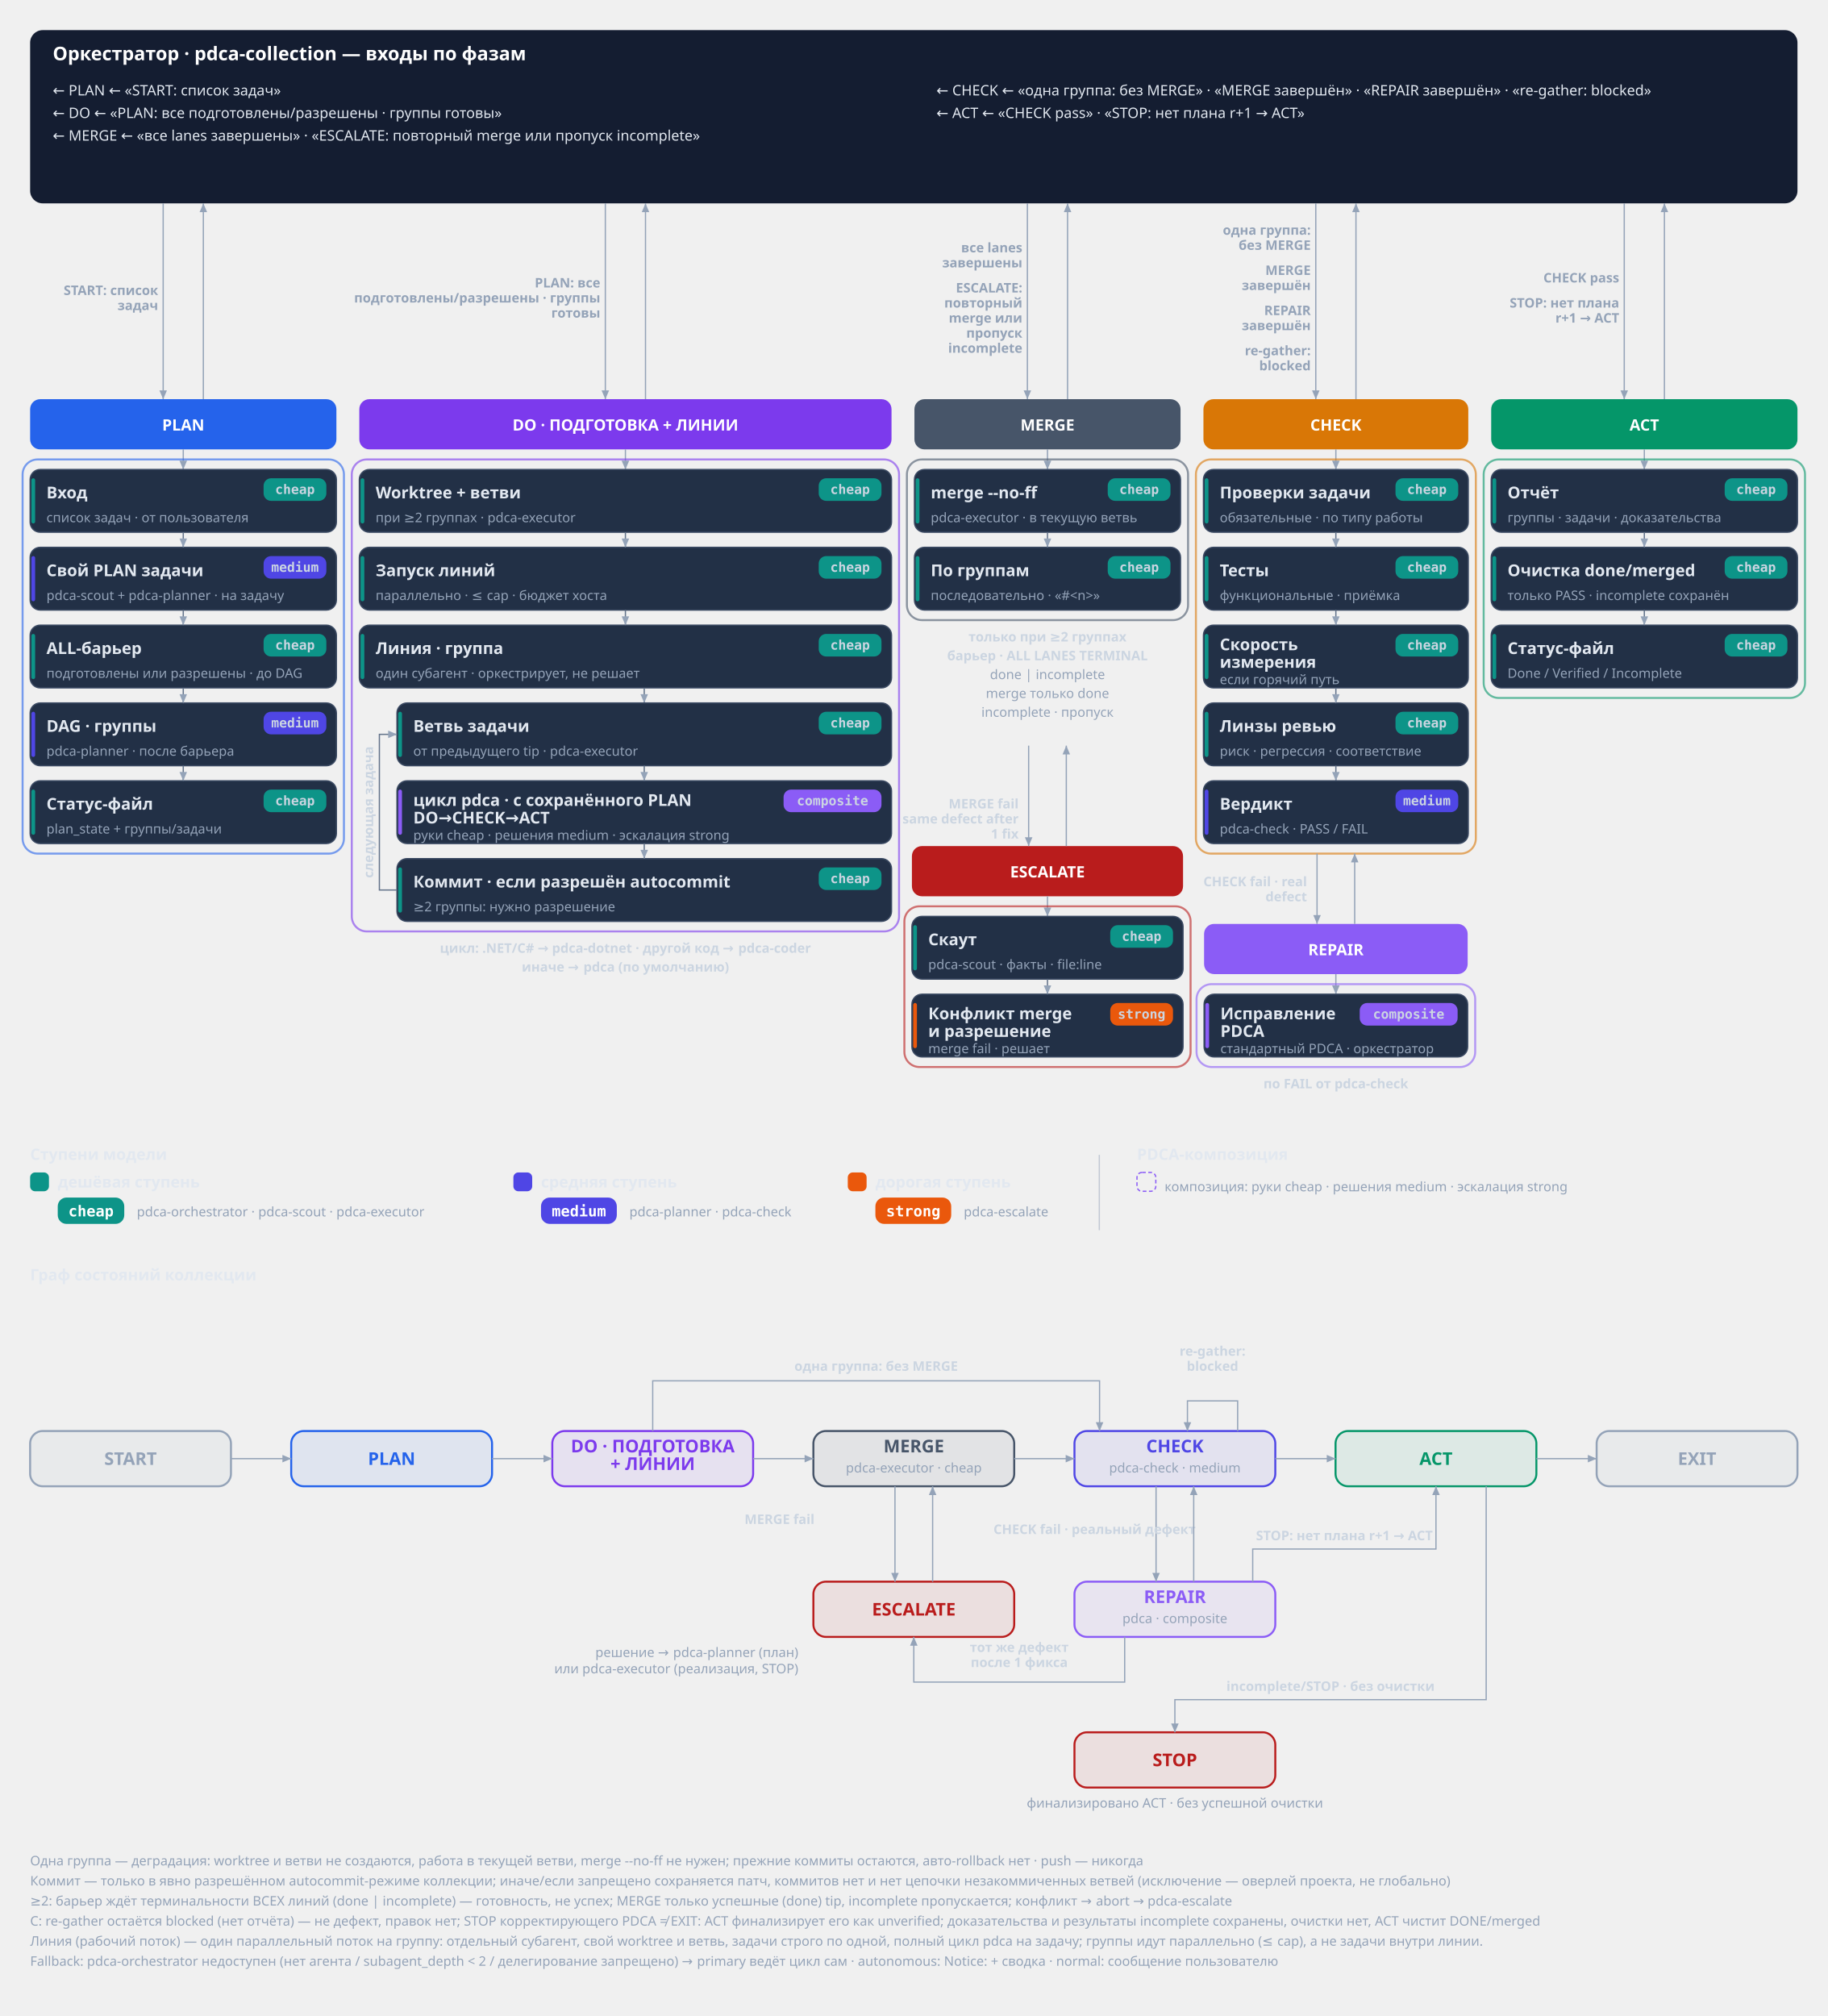
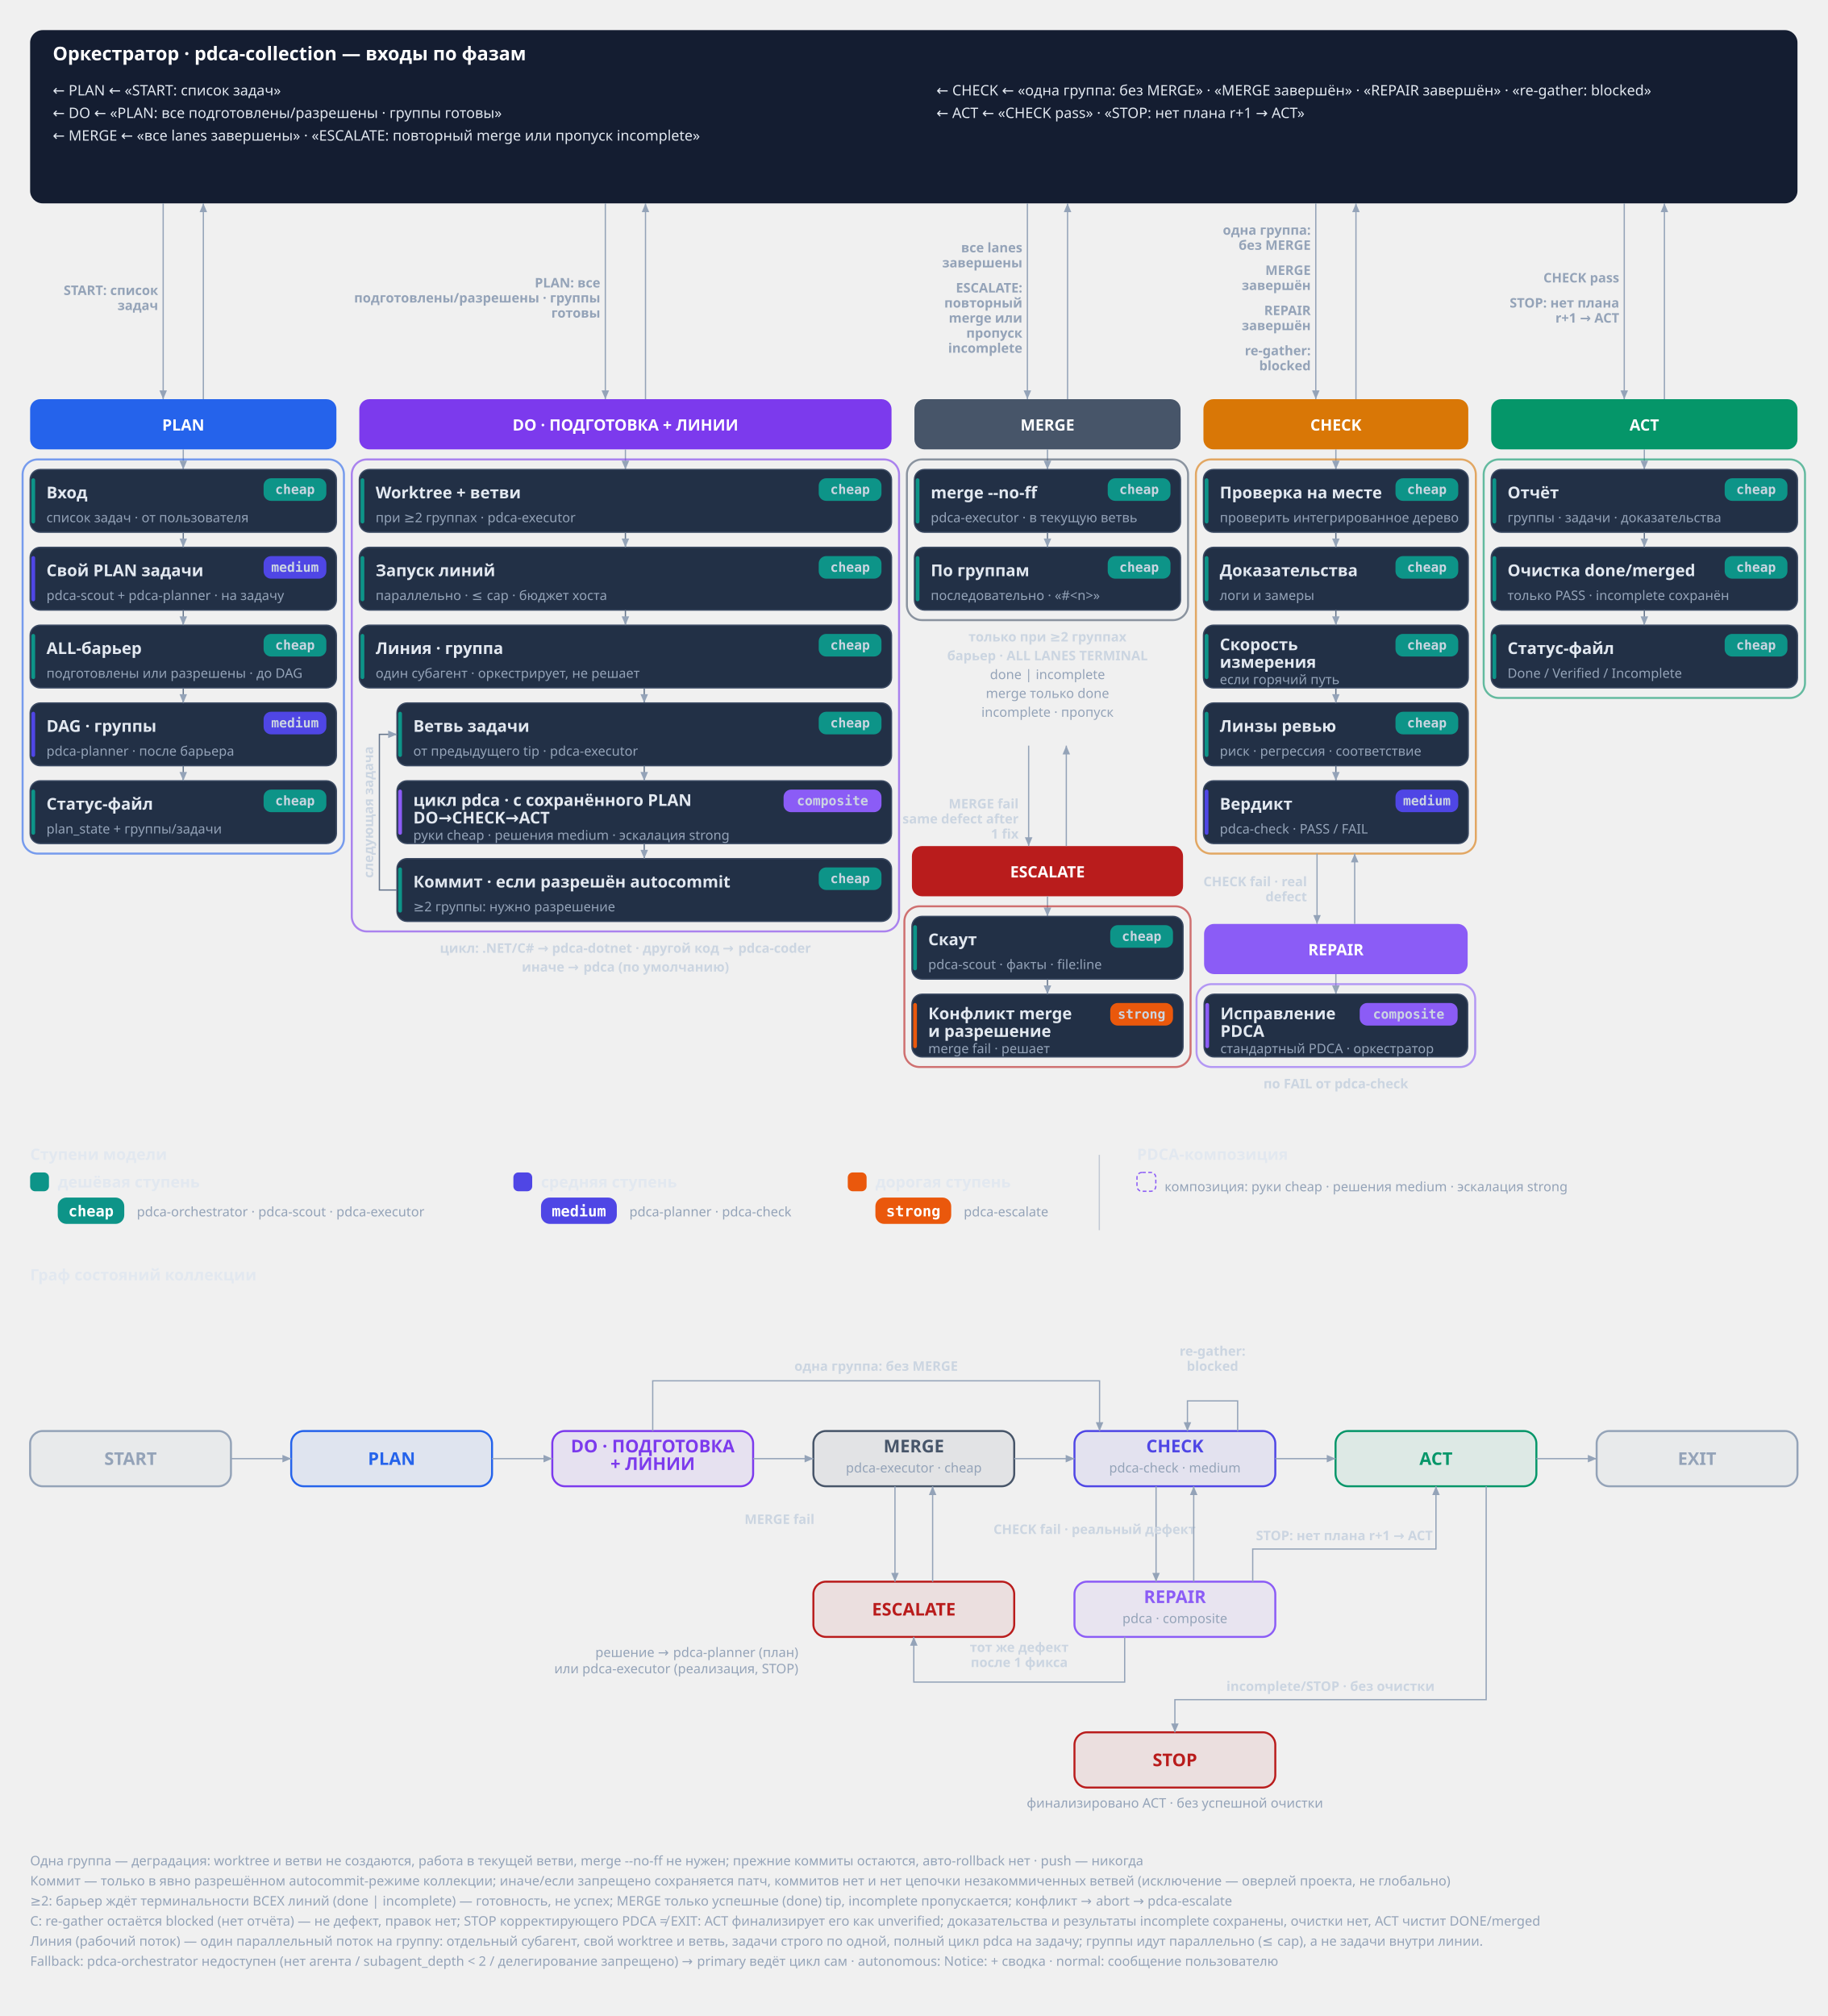
<svg xmlns="http://www.w3.org/2000/svg" viewBox="0 0 1456 1606" width="1456" font-family="Segoe UI, system-ui, sans-serif">
  <defs>
    <marker id="arrow" markerWidth="9" markerHeight="9" refX="7" refY="3" orient="auto">
      <path d="M0,0 L7,3 L0,6 Z" fill="#94a3b8" />
    </marker>
  </defs>
  <style>
.t{font-size:13px;font-weight:600;fill:#e2e8f0}
.s{font-size:10.5px;fill:#94a3b8}
.h{font-size:12.5px;font-weight:700;fill:#ffffff}
.g{font-size:10.5px;font-weight:600}
.band{fill:#141d31}
.bt{fill:#ffffff;font-size:15px;font-weight:700}
.ol{fill:#e2e8f0;font-size:11.5px}
.lt{font-size:12.5px;font-weight:700;fill:#e2e8f0}
.ls{font-size:10.5px;fill:#94a3b8}
.nt{font-size:10.5px;fill:#94a3b8}
.lm{font-family:ui-monospace,Consolas,Menlo,monospace;font-size:12px;font-weight:700}
.bm{font-family:ui-monospace,Consolas,Menlo,monospace;font-size:10.5px;font-weight:700}
.st{font-size:14px;font-weight:700}
</style>
  <rect x="24" y="24" width="1408" height="138" rx="10" class="band" data-band="orchestrator" />
  <text x="42" y="48" class="bt">Оркестратор · pdca-collection — входы по фазам</text>
  <text x="42" y="76" class="ol">← PLAN ← «START: список задач»</text>
  <text x="42" y="94" class="ol">← DO ← «PLAN: все подготовлены/разрешены · группы готовы»</text>
  <text x="42" y="112" class="ol">← MERGE ← «все lanes завершены» · «ESCALATE: повторный merge или пропуск incomplete»</text>
  <text x="746.0" y="76" class="ol">← CHECK ← «одна группа: без MERGE» · «MERGE завершён» · «REPAIR завершён» · «re-gather: blocked»</text>
  <text x="746.0" y="94" class="ol">← ACT ← «CHECK pass» · «STOP: нет плана r+1 → ACT»</text>
  <g data-column="P">
    <g data-peer-header="P">
      <rect x="24" y="318" width="244" height="40" rx="8" fill="#2563eb" />
      <text x="146.0" y="343.0" class="h" text-anchor="middle">PLAN</text>
    </g>
    <polyline points="146.0,358 146.0,374" fill="none" stroke="#94a3b8" marker-end="url(#arrow)" />
    <rect x="24" y="374" width="244" height="50" rx="8" fill="#223046" stroke="#3b4a63" stroke-width="1" />
    <rect x="25" y="381" width="3" height="36" rx="1.5" fill="#0d9488" />
    <rect x="210" y="381" width="50" height="18" rx="6" fill="#0d9488" />
    <text x="235.0" y="393.5" class="bm" fill="#cbd5e1" text-anchor="middle">cheap</text>
    <text x="37" y="397" class="t">Вход</text>
    <text x="37" y="416" class="s">список задач · от пользователя</text>
    <g data-step="task-plan">
      <rect x="24" y="436" width="244" height="50" rx="8" fill="#223046" stroke="#3b4a63" stroke-width="1" />
      <rect x="25" y="443" width="3" height="36" rx="1.5" fill="#4f46e5" />
      <rect x="210" y="443" width="50" height="18" rx="6" fill="#4f46e5" />
      <text x="235.0" y="455.5" class="bm" fill="#cbd5e1" text-anchor="middle">medium</text>
      <text x="37" y="459" class="t">Свой PLAN задачи</text>
      <text x="37" y="478" class="s">pdca-scout + pdca-planner · на задачу</text>
    </g>
    <g data-step="all-plans-barrier">
      <rect x="24" y="498" width="244" height="50" rx="8" fill="#223046" stroke="#3b4a63" stroke-width="1" />
      <rect x="25" y="505" width="3" height="36" rx="1.5" fill="#0d9488" />
      <rect x="210" y="505" width="50" height="18" rx="6" fill="#0d9488" />
      <text x="235.0" y="517.5" class="bm" fill="#cbd5e1" text-anchor="middle">cheap</text>
      <text x="37" y="521" class="t">ALL-барьер</text>
      <text x="37" y="540" class="s">подготовлены или разрешены · до DAG</text>
    </g>
    <g data-step="collection-scheduling">
      <rect x="24" y="560" width="244" height="50" rx="8" fill="#223046" stroke="#3b4a63" stroke-width="1" />
      <rect x="25" y="567" width="3" height="36" rx="1.5" fill="#4f46e5" />
      <rect x="210" y="567" width="50" height="18" rx="6" fill="#4f46e5" />
      <text x="235.0" y="579.5" class="bm" fill="#cbd5e1" text-anchor="middle">medium</text>
      <text x="37" y="583" class="t">DAG · группы</text>
      <text x="37" y="602" class="s">pdca-planner · после барьера</text>
    </g>
    <rect x="24" y="622" width="244" height="50" rx="8" fill="#223046" stroke="#3b4a63" stroke-width="1" />
    <rect x="25" y="629" width="3" height="36" rx="1.5" fill="#0d9488" />
    <rect x="210" y="629" width="50" height="18" rx="6" fill="#0d9488" />
    <text x="235.0" y="641.5" class="bm" fill="#cbd5e1" text-anchor="middle">cheap</text>
    <text x="37" y="645" class="t">Статус-файл</text>
    <text x="37" y="664" class="s">plan_state + группы/задачи</text>
    <polyline points="146.0,424 146.0,436" fill="none" stroke="#64748b" marker-end="url(#arrow)" />
    <polyline points="146.0,486 146.0,498" fill="none" stroke="#64748b" marker-end="url(#arrow)" />
    <polyline points="146.0,548 146.0,560" fill="none" stroke="#64748b" marker-end="url(#arrow)" />
    <polyline points="146.0,610 146.0,622" fill="none" stroke="#64748b" marker-end="url(#arrow)" />
    <rect x="18" y="366" width="256" height="314" rx="12" fill="none" stroke="#2563eb" stroke-opacity="0.6" stroke-width="1.6" data-frame="P" />
  </g>
  <g data-column="DO">
    <g data-peer-header="DO">
      <rect x="286.25" y="318" width="424" height="40" rx="8" fill="#7c3aed" />
      <text x="498.25" y="343.0" class="h" text-anchor="middle">DO · ПОДГОТОВКА + ЛИНИИ</text>
    </g>
    <polyline points="498.25,358 498.25,374" fill="none" stroke="#94a3b8" marker-end="url(#arrow)" />
    <rect x="286.25" y="374" width="424" height="50" rx="8" fill="#223046" stroke="#3b4a63" stroke-width="1" />
    <rect x="287.25" y="381" width="3" height="36" rx="1.5" fill="#0d9488" />
    <rect x="652.25" y="381" width="50" height="18" rx="6" fill="#0d9488" />
    <text x="677.25" y="393.5" class="bm" fill="#cbd5e1" text-anchor="middle">cheap</text>
    <text x="299.25" y="397" class="t">Worktree + ветви</text>
    <text x="299.25" y="416" class="s">при ≥2 группах · pdca-executor</text>
    <rect x="286.25" y="436" width="424" height="50" rx="8" fill="#223046" stroke="#3b4a63" stroke-width="1" />
    <rect x="287.25" y="443" width="3" height="36" rx="1.5" fill="#0d9488" />
    <rect x="652.25" y="443" width="50" height="18" rx="6" fill="#0d9488" />
    <text x="677.25" y="455.5" class="bm" fill="#cbd5e1" text-anchor="middle">cheap</text>
    <text x="299.25" y="459" class="t">Запуск линий</text>
    <text x="299.25" y="478" class="s">параллельно · ≤ cap · бюджет хоста</text>
    <polyline points="498.25,424 498.25,436" fill="none" stroke="#64748b" marker-end="url(#arrow)" />
    <rect x="286.25" y="498" width="424" height="50" rx="8" fill="#223046" stroke="#3b4a63" stroke-width="1" />
    <rect x="287.25" y="505" width="3" height="36" rx="1.5" fill="#0d9488" />
    <rect x="652.25" y="505" width="50" height="18" rx="6" fill="#0d9488" />
    <text x="677.25" y="517.5" class="bm" fill="#cbd5e1" text-anchor="middle">cheap</text>
    <text x="299.25" y="521" class="t">Линия · группа</text>
    <text x="299.25" y="540" class="s">один субагент · оркестрирует, не решает</text>
    <polyline points="498.25,486 498.25,498" fill="none" stroke="#64748b" marker-end="url(#arrow)" />
    <polyline points="513.25,548 513.25,560" fill="none" stroke="#64748b" marker-end="url(#arrow)" />
    <rect x="316.25" y="560" width="394" height="50" rx="8" fill="#223046" stroke="#3b4a63" stroke-width="1" />
    <rect x="317.25" y="567" width="3" height="36" rx="1.5" fill="#0d9488" />
    <rect x="652.25" y="567" width="50" height="18" rx="6" fill="#0d9488" />
    <text x="677.25" y="579.5" class="bm" fill="#cbd5e1" text-anchor="middle">cheap</text>
    <text x="329.25" y="583" class="t">Ветвь задачи</text>
    <text x="329.25" y="602" class="s">от предыдущего tip · pdca-executor</text>
    <rect x="316.25" y="622" width="394" height="50" rx="8" fill="#223046" stroke="#3b4a63" stroke-width="1" />
    <rect x="317.25" y="629" width="3" height="36" rx="1.5" fill="#8b5cf6" />
    <rect x="624.25" y="629" width="78" height="18" rx="6" fill="#8b5cf6" />
    <text x="663.25" y="641.5" class="bm" fill="#cbd5e1" text-anchor="middle">composite</text>
    <text x="329.25" y="642" class="t">цикл pdca · с сохранённого PLAN</text>
    <text x="329.25" y="656" class="t">DO→CHECK→ACT</text>
    <text x="329.25" y="669" class="s">руки cheap · решения medium · эскалация strong</text>
    <polyline points="513.25,610 513.25,622" fill="none" stroke="#64748b" marker-end="url(#arrow)" />
    <rect x="316.25" y="684" width="394" height="50" rx="8" fill="#223046" stroke="#3b4a63" stroke-width="1" />
    <rect x="317.25" y="691" width="3" height="36" rx="1.5" fill="#0d9488" />
    <rect x="652.25" y="691" width="50" height="18" rx="6" fill="#0d9488" />
    <text x="677.25" y="703.5" class="bm" fill="#cbd5e1" text-anchor="middle">cheap</text>
    <text x="329.25" y="707" class="t">Коммит · если разрешён autocommit</text>
    <text x="329.25" y="726" class="s">≥2 группы: нужно разрешение</text>
    <polyline points="513.25,672 513.25,684" fill="none" stroke="#64748b" marker-end="url(#arrow)" />
    <path d="M316.25,709.0 L302.25,709.0 L302.25,585.0 L316.25,585.0" fill="none" stroke="#64748b" marker-end="url(#arrow)" />
    <text x="297.25" y="647.0" class="g" fill="#cbd5e1" text-anchor="middle" transform="rotate(-90 297.25 647.0)">следующая задача</text>
    <rect x="280.25" y="366" width="436" height="376" rx="12" fill="none" stroke="#7c3aed" stroke-opacity="0.6" stroke-width="1.6" data-frame="DO" />
    <text x="498.25" y="759" class="g" fill="#cbd5e1" text-anchor="middle">цикл: .NET/C# → pdca-dotnet · другой код → pdca-coder</text>
    <text x="498.25" y="774" class="g" fill="#cbd5e1" text-anchor="middle">иначе → pdca (по умолчанию)</text>
  </g>
  <g data-column="MERGE">
    <g data-peer-header="MERGE">
      <rect x="728.5" y="318" width="212" height="40" rx="8" fill="#475569" />
      <text x="834.5" y="343.0" class="h" text-anchor="middle">MERGE</text>
    </g>
    <polyline points="834.5,358 834.5,374" fill="none" stroke="#94a3b8" marker-end="url(#arrow)" />
    <rect x="728.5" y="374" width="212" height="50" rx="8" fill="#223046" stroke="#3b4a63" stroke-width="1" />
    <rect x="729.5" y="381" width="3" height="36" rx="1.5" fill="#0d9488" />
    <rect x="882.5" y="381" width="50" height="18" rx="6" fill="#0d9488" />
    <text x="907.5" y="393.5" class="bm" fill="#cbd5e1" text-anchor="middle">cheap</text>
    <text x="741.5" y="397" class="t">merge --no-ff</text>
    <text x="741.5" y="416" class="s">pdca-executor · в текущую ветвь</text>
    <rect x="728.5" y="436" width="212" height="50" rx="8" fill="#223046" stroke="#3b4a63" stroke-width="1" />
    <rect x="729.5" y="443" width="3" height="36" rx="1.5" fill="#0d9488" />
    <rect x="882.5" y="443" width="50" height="18" rx="6" fill="#0d9488" />
    <text x="907.5" y="455.5" class="bm" fill="#cbd5e1" text-anchor="middle">cheap</text>
    <text x="741.5" y="459" class="t">По группам</text>
    <text x="741.5" y="478" class="s">последовательно · «#&lt;n&gt;»</text>
    <polyline points="834.5,424 834.5,436" fill="none" stroke="#64748b" marker-end="url(#arrow)" />
    <g data-condition="all-lanes-terminal">
      <rect x="722.5" y="366" width="224" height="128" rx="12" fill="none" stroke="#475569" stroke-opacity="0.6" stroke-width="1.6" data-frame="MERGE" />
      <text x="834.5" y="511" class="g" fill="#cbd5e1" text-anchor="middle">только при ≥2 группах</text>
      <text x="834.5" y="526" class="g" fill="#cbd5e1" text-anchor="middle">барьер · ALL LANES TERMINAL</text>
      <text x="834.5" y="541" class="ls" fill="#94a3b8" text-anchor="middle">done | incomplete</text>
      <text x="834.5" y="556" class="ls" fill="#94a3b8" text-anchor="middle">merge только done</text>
      <text x="834.5" y="571" class="ls" fill="#94a3b8" text-anchor="middle">incomplete · пропуск</text>
    </g>
  </g>
  <g data-column="C" data-role="pdca-check" data-tier="medium">
    <g data-peer-header="C">
      <rect x="958.75" y="318" width="211" height="40" rx="8" fill="#d97706" />
      <text x="1064.25" y="343.0" class="h" text-anchor="middle">CHECK</text>
    </g>
    <polyline points="1064.25,358 1064.25,374" fill="none" stroke="#94a3b8" marker-end="url(#arrow)" />
    <rect x="958.75" y="374" width="211" height="50" rx="8" fill="#223046" stroke="#3b4a63" stroke-width="1" />
    <rect x="959.75" y="381" width="3" height="36" rx="1.5" fill="#0d9488" />
    <rect x="1111.75" y="381" width="50" height="18" rx="6" fill="#0d9488" />
    <text x="1136.75" y="393.5" class="bm" fill="#cbd5e1" text-anchor="middle">cheap</text>
-     <text x="971.75" y="397" class="t">Проверки задачи</text>
-     <text x="971.75" y="416" class="s">обязательные · по типу работы</text>
+     <text x="971.75" y="397" class="t">Проверка на месте</text>
+     <text x="971.75" y="416" class="s">проверить интегрированное дерево</text>
    <rect x="958.75" y="436" width="211" height="50" rx="8" fill="#223046" stroke="#3b4a63" stroke-width="1" />
    <rect x="959.75" y="443" width="3" height="36" rx="1.5" fill="#0d9488" />
    <rect x="1111.75" y="443" width="50" height="18" rx="6" fill="#0d9488" />
    <text x="1136.75" y="455.5" class="bm" fill="#cbd5e1" text-anchor="middle">cheap</text>
-     <text x="971.75" y="459" class="t">Тесты</text>
-     <text x="971.75" y="478" class="s">функциональные · приёмка</text>
+     <text x="971.75" y="459" class="t">Доказательства</text>
+     <text x="971.75" y="478" class="s">логи и замеры</text>
    <rect x="958.75" y="498" width="211" height="50" rx="8" fill="#223046" stroke="#3b4a63" stroke-width="1" />
    <rect x="959.75" y="505" width="3" height="36" rx="1.5" fill="#0d9488" />
    <rect x="1111.75" y="505" width="50" height="18" rx="6" fill="#0d9488" />
    <text x="1136.75" y="517.5" class="bm" fill="#cbd5e1" text-anchor="middle">cheap</text>
    <text x="971.75" y="518" class="t">Скорость</text>
    <text x="971.75" y="532" class="t">измерения</text>
    <text x="971.75" y="545" class="s">если горячий путь</text>
    <rect x="958.75" y="560" width="211" height="50" rx="8" fill="#223046" stroke="#3b4a63" stroke-width="1" />
    <rect x="959.75" y="567" width="3" height="36" rx="1.5" fill="#0d9488" />
    <rect x="1111.75" y="567" width="50" height="18" rx="6" fill="#0d9488" />
    <text x="1136.75" y="579.5" class="bm" fill="#cbd5e1" text-anchor="middle">cheap</text>
    <text x="971.75" y="583" class="t">Линзы ревью</text>
    <text x="971.75" y="602" class="s">риск · регрессия · соответствие</text>
    <polyline points="1064.25,424 1064.25,436" fill="none" stroke="#64748b" marker-end="url(#arrow)" />
    <polyline points="1064.25,486 1064.25,498" fill="none" stroke="#64748b" marker-end="url(#arrow)" />
    <polyline points="1064.25,548 1064.25,560" fill="none" stroke="#64748b" marker-end="url(#arrow)" />
    <polyline points="1064.25,610 1064.25,622" fill="none" stroke="#64748b" marker-end="url(#arrow)" />
    <g data-step="check-verdict" data-role="pdca-check" data-tier="medium">
      <rect x="958.75" y="622" width="211" height="50" rx="8" fill="#223046" stroke="#3b4a63" stroke-width="1" />
      <rect x="959.75" y="629" width="3" height="36" rx="1.5" fill="#4f46e5" />
      <rect x="1111.75" y="629" width="50" height="18" rx="6" fill="#4f46e5" />
      <text x="1136.75" y="641.5" class="bm" fill="#cbd5e1" text-anchor="middle">medium</text>
      <text x="971.75" y="645" class="t">Вердикт</text>
      <text x="971.75" y="664" class="s">pdca-check · PASS / FAIL</text>
    </g>
    <rect x="952.75" y="366" width="223" height="314" rx="12" fill="none" stroke="#d97706" stroke-opacity="0.6" stroke-width="1.6" data-frame="C" />
  </g>
  <g data-column="A">
    <g data-peer-header="A">
      <rect x="1188.0" y="318" width="244" height="40" rx="8" fill="#059669" />
      <text x="1310.0" y="343.0" class="h" text-anchor="middle">ACT</text>
    </g>
    <polyline points="1310.0,358 1310.0,374" fill="none" stroke="#94a3b8" marker-end="url(#arrow)" />
    <rect x="1188.0" y="374" width="244" height="50" rx="8" fill="#223046" stroke="#3b4a63" stroke-width="1" />
    <rect x="1189.0" y="381" width="3" height="36" rx="1.5" fill="#0d9488" />
    <rect x="1374.0" y="381" width="50" height="18" rx="6" fill="#0d9488" />
    <text x="1399.0" y="393.5" class="bm" fill="#cbd5e1" text-anchor="middle">cheap</text>
    <text x="1201.0" y="397" class="t">Отчёт</text>
    <text x="1201.0" y="416" class="s">группы · задачи · доказательства</text>
    <rect x="1188.0" y="436" width="244" height="50" rx="8" fill="#223046" stroke="#3b4a63" stroke-width="1" />
    <rect x="1189.0" y="443" width="3" height="36" rx="1.5" fill="#0d9488" />
    <rect x="1374.0" y="443" width="50" height="18" rx="6" fill="#0d9488" />
    <text x="1399.0" y="455.5" class="bm" fill="#cbd5e1" text-anchor="middle">cheap</text>
    <text x="1201.0" y="459" class="t">Очистка done/merged</text>
    <text x="1201.0" y="478" class="s">только PASS · incomplete сохранён</text>
    <rect x="1188.0" y="498" width="244" height="50" rx="8" fill="#223046" stroke="#3b4a63" stroke-width="1" />
    <rect x="1189.0" y="505" width="3" height="36" rx="1.5" fill="#0d9488" />
    <rect x="1374.0" y="505" width="50" height="18" rx="6" fill="#0d9488" />
    <text x="1399.0" y="517.5" class="bm" fill="#cbd5e1" text-anchor="middle">cheap</text>
    <text x="1201.0" y="521" class="t">Статус-файл</text>
    <text x="1201.0" y="540" class="s">Done / Verified / Incomplete</text>
    <polyline points="1310.0,424 1310.0,436" fill="none" stroke="#64748b" marker-end="url(#arrow)" />
    <polyline points="1310.0,486 1310.0,498" fill="none" stroke="#64748b" marker-end="url(#arrow)" />
    <rect x="1182.0" y="366" width="256" height="190" rx="12" fill="none" stroke="#059669" stroke-opacity="0.6" stroke-width="1.6" data-frame="A" />
  </g>
  <g data-column="REPAIR" data-child-of="C" data-dispatched-by="orchestrator" data-main-recovery="corrective-pdca" data-composition="composite">
    <g data-peer-header="REPAIR">
      <rect x="959.25" y="736" width="210" height="40" rx="8" fill="#8b5cf6" />
      <text x="1064.25" y="761.0" class="h" text-anchor="middle">REPAIR</text>
    </g>
    <polyline points="1064.25,776 1064.25,792" fill="none" stroke="#94a3b8" marker-end="url(#arrow)" />
    <rect x="959.25" y="792" width="210" height="50" rx="8" fill="#223046" stroke="#3b4a63" stroke-width="1" />
    <rect x="960.25" y="799" width="3" height="36" rx="1.5" fill="#8b5cf6" />
    <rect x="1083.25" y="799" width="78" height="18" rx="6" fill="#8b5cf6" />
    <text x="1122.25" y="811.5" class="bm" fill="#cbd5e1" text-anchor="middle">composite</text>
    <text x="972.25" y="812" class="t">Исправление</text>
    <text x="972.25" y="826" class="t">PDCA</text>
    <text x="972.25" y="839" class="s">стандартный PDCA · оркестратор</text>
    <rect x="953.25" y="784" width="222" height="66" rx="12" fill="none" stroke="#8b5cf6" stroke-opacity="0.6" stroke-width="1.6" data-frame="REPAIR" />
    <text x="1064.25" y="867" class="g" fill="#cbd5e1" text-anchor="middle">по FAIL от pdca-check</text>
  </g>
  <g data-bus="dispatch" data-origin="C" data-target="REPAIR" data-kind="dispatch">
    <polyline points="1049.25,680 1049.25,736" fill="none" stroke="#94a3b8" marker-end="url(#arrow)" />
    <g data-entry-from="C" data-entry-to="REPAIR" data-entry-condition="FAIL">
      <text x="1041.25" y="706" class="g" fill="#cbd5e1" text-anchor="end">CHECK fail · real</text>
      <text x="1041.25" y="718" class="g" fill="#cbd5e1" text-anchor="end">defect</text>
    </g>
  </g>
  <g data-bus="result" data-origin="REPAIR" data-target="C" data-kind="result">
    <polyline points="1079.25,736 1079.25,680" fill="none" stroke="#94a3b8" marker-end="url(#arrow)" />
  </g>
  <g data-column="E" data-child-of="MERGE" data-dispatched-by="orchestrator">
    <g data-peer-header="E">
      <rect x="726.5" y="674" width="216" height="40" rx="8" fill="#b91c1c" />
      <text x="834.5" y="699.0" class="h" text-anchor="middle">ESCALATE</text>
    </g>
    <polyline points="834.5,714 834.5,730" fill="none" stroke="#94a3b8" marker-end="url(#arrow)" />
    <rect x="726.5" y="730" width="216" height="50" rx="8" fill="#223046" stroke="#3b4a63" stroke-width="1" />
    <rect x="727.5" y="737" width="3" height="36" rx="1.5" fill="#0d9488" />
    <rect x="884.5" y="737" width="50" height="18" rx="6" fill="#0d9488" />
    <text x="909.5" y="749.5" class="bm" fill="#cbd5e1" text-anchor="middle">cheap</text>
    <text x="739.5" y="753" class="t">Скаут</text>
    <text x="739.5" y="772" class="s">pdca-scout · факты · file:line</text>
    <rect x="726.5" y="792" width="216" height="50" rx="8" fill="#223046" stroke="#3b4a63" stroke-width="1" />
    <rect x="727.5" y="799" width="3" height="36" rx="1.5" fill="#ea580c" />
    <rect x="884.5" y="799" width="50" height="18" rx="6" fill="#ea580c" />
    <text x="909.5" y="811.5" class="bm" fill="#cbd5e1" text-anchor="middle">strong</text>
    <text x="739.5" y="812" class="t">Конфликт merge</text>
    <text x="739.5" y="826" class="t">и разрешение</text>
    <text x="739.5" y="839" class="s">merge fail · решает</text>
    <polyline points="834.5,780 834.5,792" fill="none" stroke="#64748b" marker-end="url(#arrow)" />
    <rect x="720.5" y="722" width="228" height="128" rx="12" fill="none" stroke="#b91c1c" stroke-opacity="0.6" stroke-width="1.6" data-frame="E" />
  </g>
  <g data-bus="dispatch" data-origin="MERGE" data-target="E" data-kind="dispatch">
    <polyline points="819.5,594 819.5,674" fill="none" stroke="#94a3b8" marker-end="url(#arrow)" />
    <g data-entry-from="MERGE" data-entry-to="ESCALATE" data-entry-condition="merge-conflict">
      <text x="811.5" y="644" class="g" fill="#cbd5e1" text-anchor="end">MERGE fail</text>
    </g>
    <g data-entry-from="REPAIR" data-entry-to="ESCALATE" data-entry-condition="same defect after 1 fix">
      <text x="811.5" y="656" class="g" fill="#cbd5e1" text-anchor="end">same defect after</text>
      <text x="811.5" y="668" class="g" fill="#cbd5e1" text-anchor="end">1 fix</text>
    </g>
  </g>
  <g data-bus="result" data-origin="E" data-target="MERGE" data-kind="result">
    <polyline points="849.5,674 849.5,594" fill="none" stroke="#94a3b8" marker-end="url(#arrow)" />
  </g>
  <g data-bus="dispatch" data-origin="orchestrator" data-target="P" data-kind="dispatch">
    <polyline points="130.0,162 130.0,318" fill="none" stroke="#94a3b8" marker-end="url(#arrow)" />
    <g data-entry-from="START" data-entry-to="P" data-entry-condition="start">
      <text x="126.0" y="235.0" class="g" fill="#94a3b8" text-anchor="end">START: список</text>
      <text x="126.0" y="247.0" class="g" fill="#94a3b8" text-anchor="end">задач</text>
    </g>
  </g>
  <g data-bus="result" data-origin="P" data-target="orchestrator" data-kind="result">
    <polyline points="162.0,318 162.0,162" fill="none" stroke="#94a3b8" marker-end="url(#arrow)" />
  </g>
  <g data-bus="dispatch" data-origin="orchestrator" data-target="DO" data-kind="dispatch">
    <polyline points="482.25,162 482.25,318" fill="none" stroke="#94a3b8" marker-end="url(#arrow)" />
    <g data-entry-from="P" data-entry-to="DO" data-entry-condition="groups">
      <text x="478.25" y="229.0" class="g" fill="#94a3b8" text-anchor="end">PLAN: все</text>
      <text x="478.25" y="241.0" class="g" fill="#94a3b8" text-anchor="end">подготовлены/разрешены · группы</text>
      <text x="478.25" y="253.0" class="g" fill="#94a3b8" text-anchor="end">готовы</text>
    </g>
  </g>
  <g data-bus="result" data-origin="DO" data-target="orchestrator" data-kind="result">
    <polyline points="514.25,318 514.25,162" fill="none" stroke="#94a3b8" marker-end="url(#arrow)" />
  </g>
  <g data-bus="dispatch" data-origin="orchestrator" data-target="MERGE" data-kind="dispatch">
    <polyline points="818.5,162 818.5,318" fill="none" stroke="#94a3b8" marker-end="url(#arrow)" />
    <g data-entry-from="DO" data-entry-to="MERGE" data-entry-condition="≥2 · all-lanes-terminal">
      <text x="814.5" y="201.0" class="g" fill="#94a3b8" text-anchor="end">все lanes</text>
      <text x="814.5" y="213.0" class="g" fill="#94a3b8" text-anchor="end">завершены</text>
    </g>
    <g data-entry-from="ESCALATE" data-entry-to="MERGE" data-entry-condition="resolved/reorder/mark incomplete">
      <text x="814.5" y="233.0" class="g" fill="#94a3b8" text-anchor="end">ESCALATE:</text>
      <text x="814.5" y="245.0" class="g" fill="#94a3b8" text-anchor="end">повторный</text>
      <text x="814.5" y="257.0" class="g" fill="#94a3b8" text-anchor="end">merge или</text>
      <text x="814.5" y="269.0" class="g" fill="#94a3b8" text-anchor="end">пропуск</text>
      <text x="814.5" y="281.0" class="g" fill="#94a3b8" text-anchor="end">incomplete</text>
    </g>
  </g>
  <g data-bus="result" data-origin="MERGE" data-target="orchestrator" data-kind="result">
    <polyline points="850.5,318 850.5,162" fill="none" stroke="#94a3b8" marker-end="url(#arrow)" />
  </g>
  <g data-bus="dispatch" data-origin="orchestrator" data-target="C" data-kind="dispatch">
    <polyline points="1048.25,162 1048.25,318" fill="none" stroke="#94a3b8" marker-end="url(#arrow)" />
    <g data-entry-from="DO" data-entry-to="C" data-entry-condition="one group · no merge">
      <text x="1044.25" y="187.0" class="g" fill="#94a3b8" text-anchor="end">одна группа:</text>
      <text x="1044.25" y="199.0" class="g" fill="#94a3b8" text-anchor="end">без MERGE</text>
    </g>
    <g data-entry-from="MERGE" data-entry-to="C" data-entry-condition="integration complete">
      <text x="1044.25" y="219.0" class="g" fill="#94a3b8" text-anchor="end">MERGE</text>
      <text x="1044.25" y="231.0" class="g" fill="#94a3b8" text-anchor="end">завершён</text>
    </g>
    <g data-entry-from="REPAIR" data-entry-to="C" data-entry-condition="full-verification">
      <text x="1044.25" y="251.0" class="g" fill="#94a3b8" text-anchor="end">REPAIR</text>
      <text x="1044.25" y="263.0" class="g" fill="#94a3b8" text-anchor="end">завершён</text>
    </g>
    <g data-entry-from="C" data-entry-to="C" data-entry-condition="re-gather">
      <text x="1044.25" y="283.0" class="g" fill="#94a3b8" text-anchor="end">re-gather:</text>
      <text x="1044.25" y="295.0" class="g" fill="#94a3b8" text-anchor="end">blocked</text>
    </g>
  </g>
  <g data-bus="result" data-origin="C" data-target="orchestrator" data-kind="result">
    <polyline points="1080.25,318 1080.25,162" fill="none" stroke="#94a3b8" marker-end="url(#arrow)" />
  </g>
  <g data-bus="dispatch" data-origin="orchestrator" data-target="A" data-kind="dispatch">
    <polyline points="1294.0,162 1294.0,318" fill="none" stroke="#94a3b8" marker-end="url(#arrow)" />
    <g data-entry-from="C" data-entry-to="A" data-entry-condition="PASS">
      <text x="1290.0" y="225.0" class="g" fill="#94a3b8" text-anchor="end">CHECK pass</text>
    </g>
    <g data-entry-from="REPAIR" data-entry-to="A" data-entry-condition="revision exhausted · no plan">
      <text x="1290.0" y="245.0" class="g" fill="#94a3b8" text-anchor="end">STOP: нет плана</text>
      <text x="1290.0" y="257.0" class="g" fill="#94a3b8" text-anchor="end">r+1 → ACT</text>
    </g>
  </g>
  <g data-bus="result" data-origin="A" data-target="orchestrator" data-kind="result">
    <polyline points="1326.0,318 1326.0,162" fill="none" stroke="#94a3b8" marker-end="url(#arrow)" />
  </g>
  <g data-legend="model-tiers">
    <text x="24" y="924" class="lt">Ступени модели</text>
    <text x="46" y="946" class="lt">дешёвая ступень</text>
    <rect x="24" y="934" width="15" height="15" rx="4" fill="#0d9488" />
    <rect x="46" y="954" width="53.0" height="21" rx="7" fill="#0d9488" />
    <text x="72.5" y="969" class="lm" fill="#ffffff" text-anchor="middle">cheap</text>
    <text x="109.0" y="969" class="ls">pdca-orchestrator · pdca-scout · pdca-executor</text>
    <text x="431.0" y="946" class="lt">средняя ступень</text>
    <rect x="409.0" y="934" width="15" height="15" rx="4" fill="#4f46e5" />
    <rect x="431.0" y="954" width="60.4" height="21" rx="7" fill="#4f46e5" />
    <text x="461.2" y="969" class="lm" fill="#ffffff" text-anchor="middle">medium</text>
    <text x="501.4" y="969" class="ls">pdca-planner · pdca-check</text>
    <text x="697.4" y="946" class="lt">дорогая ступень</text>
    <rect x="675.4" y="934" width="15" height="15" rx="4" fill="#ea580c" />
    <rect x="697.4" y="954" width="60.4" height="21" rx="7" fill="#ea580c" />
    <text x="727.6" y="969" class="lm" fill="#ffffff" text-anchor="middle">strong</text>
    <text x="767.8" y="969" class="ls">pdca-escalate</text>
  </g>
  <line x1="875.8" y1="920" x2="875.8" y2="980" stroke="#94a3b8" stroke-opacity="0.5" />
  <g data-legend="composition">
    <text x="905.8" y="924" class="lt">PDCA-композиция</text>
    <rect x="905.8" y="934" width="15" height="15" rx="4" fill="none" stroke="#8b5cf6" stroke-dasharray="3 2" />
    <text x="927.8" y="949" class="ls" fill="#cbd5e1">композиция: руки cheap · решения medium · эскалация strong</text>
  </g>
  <text x="24" y="1020" class="lt">Граф состояний коллекции</text>
  <g data-node="START">
    <rect x="24" y="1140" width="160" height="44" rx="10" fill="#94a3b8" fill-opacity="0.08" stroke="#94a3b8" stroke-width="1.6" />
    <text x="104.0" y="1167.0" class="st" fill="#94a3b8" text-anchor="middle">START</text>
  </g>
  <g data-node="P">
    <rect x="232" y="1140" width="160" height="44" rx="10" fill="#2563eb" fill-opacity="0.08" stroke="#2563eb" stroke-width="1.6" />
    <text x="312.0" y="1167.0" class="st" fill="#2563eb" text-anchor="middle">PLAN</text>
  </g>
  <g data-node="DO" data-tier="cheap">
    <rect x="440" y="1140" width="160" height="44" rx="10" fill="#7c3aed" fill-opacity="0.08" stroke="#7c3aed" stroke-width="1.6" />
    <text x="520.0" y="1157" class="st" fill="#7c3aed" text-anchor="middle">DO · ПОДГОТОВКА</text>
    <text x="520.0" y="1171" class="st" fill="#7c3aed" text-anchor="middle">+ ЛИНИИ</text>
  </g>
  <g data-node="MERGE" data-tier="cheap">
    <rect x="648" y="1140" width="160" height="44" rx="10" fill="#475569" fill-opacity="0.08" stroke="#475569" stroke-width="1.6" />
    <text x="728.0" y="1157" class="st" fill="#475569" text-anchor="middle">MERGE</text>
    <text x="728.0" y="1173" class="ls" fill="#475569" text-anchor="middle">pdca-executor · cheap</text>
  </g>
  <g data-node="C" data-tier="medium">
    <rect x="856" y="1140" width="160" height="44" rx="10" fill="#4f46e5" fill-opacity="0.08" stroke="#4f46e5" stroke-width="1.6" />
    <text x="936.0" y="1157" class="st" fill="#4f46e5" text-anchor="middle">CHECK</text>
    <text x="936.0" y="1173" class="ls" fill="#4f46e5" text-anchor="middle">pdca-check · medium</text>
  </g>
  <g data-node="A">
    <rect x="1064" y="1140" width="160" height="44" rx="10" fill="#059669" fill-opacity="0.08" stroke="#059669" stroke-width="1.6" />
    <text x="1144.0" y="1167.0" class="st" fill="#059669" text-anchor="middle">ACT</text>
  </g>
  <g data-node="EXIT">
    <rect x="1272" y="1140" width="160" height="44" rx="10" fill="#94a3b8" fill-opacity="0.08" stroke="#94a3b8" stroke-width="1.6" />
    <text x="1352.0" y="1167.0" class="st" fill="#94a3b8" text-anchor="middle">EXIT</text>
  </g>
  <g data-node="REPAIR" data-composition="composite">
    <rect x="856" y="1260" width="160" height="44" rx="10" fill="#8b5cf6" fill-opacity="0.08" stroke="#8b5cf6" stroke-width="1.6" />
    <text x="936.0" y="1277" class="st" fill="#8b5cf6" text-anchor="middle">REPAIR</text>
    <text x="936.0" y="1293" class="ls" fill="#8b5cf6" text-anchor="middle">pdca · composite</text>
  </g>
  <g data-node="ESCALATE" data-tier="strong">
    <rect x="648" y="1260" width="160" height="44" rx="10" fill="#b91c1c" fill-opacity="0.08" stroke="#b91c1c" stroke-width="1.6" />
    <text x="728.0" y="1287.0" class="st" fill="#b91c1c" text-anchor="middle">ESCALATE</text>
  </g>
  <g data-annotation="ESCALATE">
    <text x="636" y="1320" class="nt" text-anchor="end">решение → pdca-planner (план)</text>
    <text x="636" y="1333" class="nt" text-anchor="end">или pdca-executor (реализация, STOP)</text>
  </g>
  <g data-node="STOP">
    <rect x="856" y="1380" width="160" height="44" rx="10" fill="#b91c1c" fill-opacity="0.08" stroke="#b91c1c" stroke-width="1.6" />
    <text x="936.0" y="1407.0" class="st" fill="#b91c1c" text-anchor="middle">STOP</text>
  </g>
  <g data-annotation="STOP">
    <text x="936.0" y="1440" class="nt" text-anchor="middle">финализировано ACT · без успешной очистки</text>
  </g>
  <g data-from="START" data-to="P" data-condition="start">
    <polyline points="184,1162.0 232,1162.0" fill="none" stroke="#94a3b8" marker-end="url(#arrow)" />
  </g>
  <g data-from="P" data-to="DO" data-condition="groups">
    <polyline points="392,1162.0 440,1162.0" fill="none" stroke="#94a3b8" marker-end="url(#arrow)" />
  </g>
  <g data-from="DO" data-to="MERGE" data-condition="≥2 · all-lanes-terminal">
    <polyline points="600,1162.0 648,1162.0" fill="none" stroke="#94a3b8" marker-end="url(#arrow)" />
  </g>
  <g data-from="DO" data-to="C" data-condition="one group · no merge">
    <polyline points="520.0,1140 520.0,1100 876,1100 876,1140" fill="none" stroke="#94a3b8" marker-end="url(#arrow)" />
    <text x="698.0" y="1092" class="g" fill="#cbd5e1" text-anchor="middle">одна группа: без MERGE</text>
  </g>
  <g data-from="MERGE" data-to="C" data-condition="integration complete">
    <polyline points="808,1162.0 856,1162.0" fill="none" stroke="#94a3b8" marker-end="url(#arrow)" />
  </g>
  <g data-from="C" data-to="REPAIR" data-condition="FAIL" data-dispatched-by="orchestrator">
    <polyline points="921.0,1184 921.0,1260" fill="none" stroke="#94a3b8" marker-end="url(#arrow)" />
    <text x="872.0" y="1222.0" class="g" fill="#cbd5e1" text-anchor="middle">CHECK fail · реальный дефект</text>
  </g>
  <g data-from="REPAIR" data-to="C" data-condition="full-verification">
    <polyline points="951.0,1260 951.0,1184" fill="none" stroke="#94a3b8" marker-end="url(#arrow)" />
  </g>
  <g data-from="C" data-to="C" data-condition="re-gather">
    <polyline points="986,1140 986,1116 946,1116 946,1140" fill="none" stroke="#94a3b8" marker-end="url(#arrow)" />
    <text x="966" y="1080" class="g" fill="#cbd5e1" text-anchor="middle">re-gather:</text>
    <text x="966" y="1092" class="g" fill="#cbd5e1" text-anchor="middle">blocked</text>
  </g>
  <g data-from="C" data-to="A" data-condition="PASS">
    <polyline points="1016,1162.0 1064,1162.0" fill="none" stroke="#94a3b8" marker-end="url(#arrow)" />
  </g>
  <g data-from="A" data-to="EXIT" data-condition="finalized">
    <polyline points="1224,1162.0 1272,1162.0" fill="none" stroke="#94a3b8" marker-end="url(#arrow)" />
  </g>
  <g data-from="MERGE" data-to="ESCALATE" data-condition="merge-conflict">
    <polyline points="713.0,1184 713.0,1260" fill="none" stroke="#94a3b8" marker-end="url(#arrow)" />
    <text x="621.0" y="1214.0" class="g" fill="#cbd5e1" text-anchor="middle">MERGE fail</text>
  </g>
  <g data-from="ESCALATE" data-to="MERGE" data-condition="resolved/reorder/mark incomplete" data-dispatched-by="orchestrator">
    <polyline points="743.0,1260 743.0,1184" fill="none" stroke="#94a3b8" marker-end="url(#arrow)" />
  </g>
  <g data-from="REPAIR" data-to="ESCALATE" data-condition="same defect after 1 fix">
    <polyline points="896,1304 896,1340 728.0,1340 728.0,1304" fill="none" stroke="#94a3b8" marker-end="url(#arrow)" />
    <text x="812.0" y="1316" class="g" fill="#cbd5e1" text-anchor="middle">тот же дефект</text>
    <text x="812.0" y="1328" class="g" fill="#cbd5e1" text-anchor="middle">после 1 фикса</text>
  </g>
  <g data-from="REPAIR" data-to="A" data-condition="revision exhausted · no plan">
    <polyline points="998,1260 998,1234 1144.0,1234 1144.0,1184" fill="none" stroke="#94a3b8" marker-end="url(#arrow)" />
    <text x="1071.0" y="1227" class="g" fill="#cbd5e1" text-anchor="middle">STOP: нет плана r+1 → ACT</text>
  </g>
  <g data-from="A" data-to="STOP" data-condition="incomplete/STOP · no cleanup">
    <polyline points="1184,1184 1184,1354 936.0,1354 936.0,1380" fill="none" stroke="#94a3b8" marker-end="url(#arrow)" />
    <text x="1060.0" y="1347" class="g" fill="#cbd5e1" text-anchor="middle">incomplete/STOP · без очистки</text>
  </g>
  <text x="24" y="1486" class="nt">Одна группа — деградация: worktree и ветви не создаются, работа в текущей ветви, merge --no-ff не нужен; прежние коммиты остаются, авто-rollback нет · push — никогда</text>
  <text x="24" y="1502" class="nt">Коммит — только в явно разрешённом autocommit-режиме коллекции; иначе/если запрещено сохраняется патч, коммитов нет и нет цепочки незакоммиченных ветвей (исключение — оверлей проекта, не глобально)</text>
  <text x="24" y="1518" class="nt">≥2: барьер ждёт терминальности ВСЕХ линий (done | incomplete) — готовность, не успех; MERGE только успешные (done) tip, incomplete пропускается; конфликт → abort → pdca-escalate</text>
  <text x="24" y="1534" class="nt">C: re-gather остаётся blocked (нет отчёта) — не дефект, правок нет; STOP корректирующего PDCA ≠ EXIT: ACT финализирует его как unverified; доказательства и результаты incomplete сохранены, очистки нет, ACT чистит DONE/merged</text>
  <text x="24" y="1550" class="nt">Линия (рабочий поток) — один параллельный поток на группу: отдельный субагент, свой worktree и ветвь, задачи строго по одной, полный цикл pdca на задачу; группы идут параллельно (≤ cap), а не задачи внутри линии.</text>
  <text x="24" y="1566" class="nt">Fallback: pdca-orchestrator недоступен (нет агента / subagent_depth &lt; 2 / делегирование запрещено) → primary ведёт цикл сам · autonomous: Notice: + сводка · normal: сообщение пользователю</text>
</svg>
